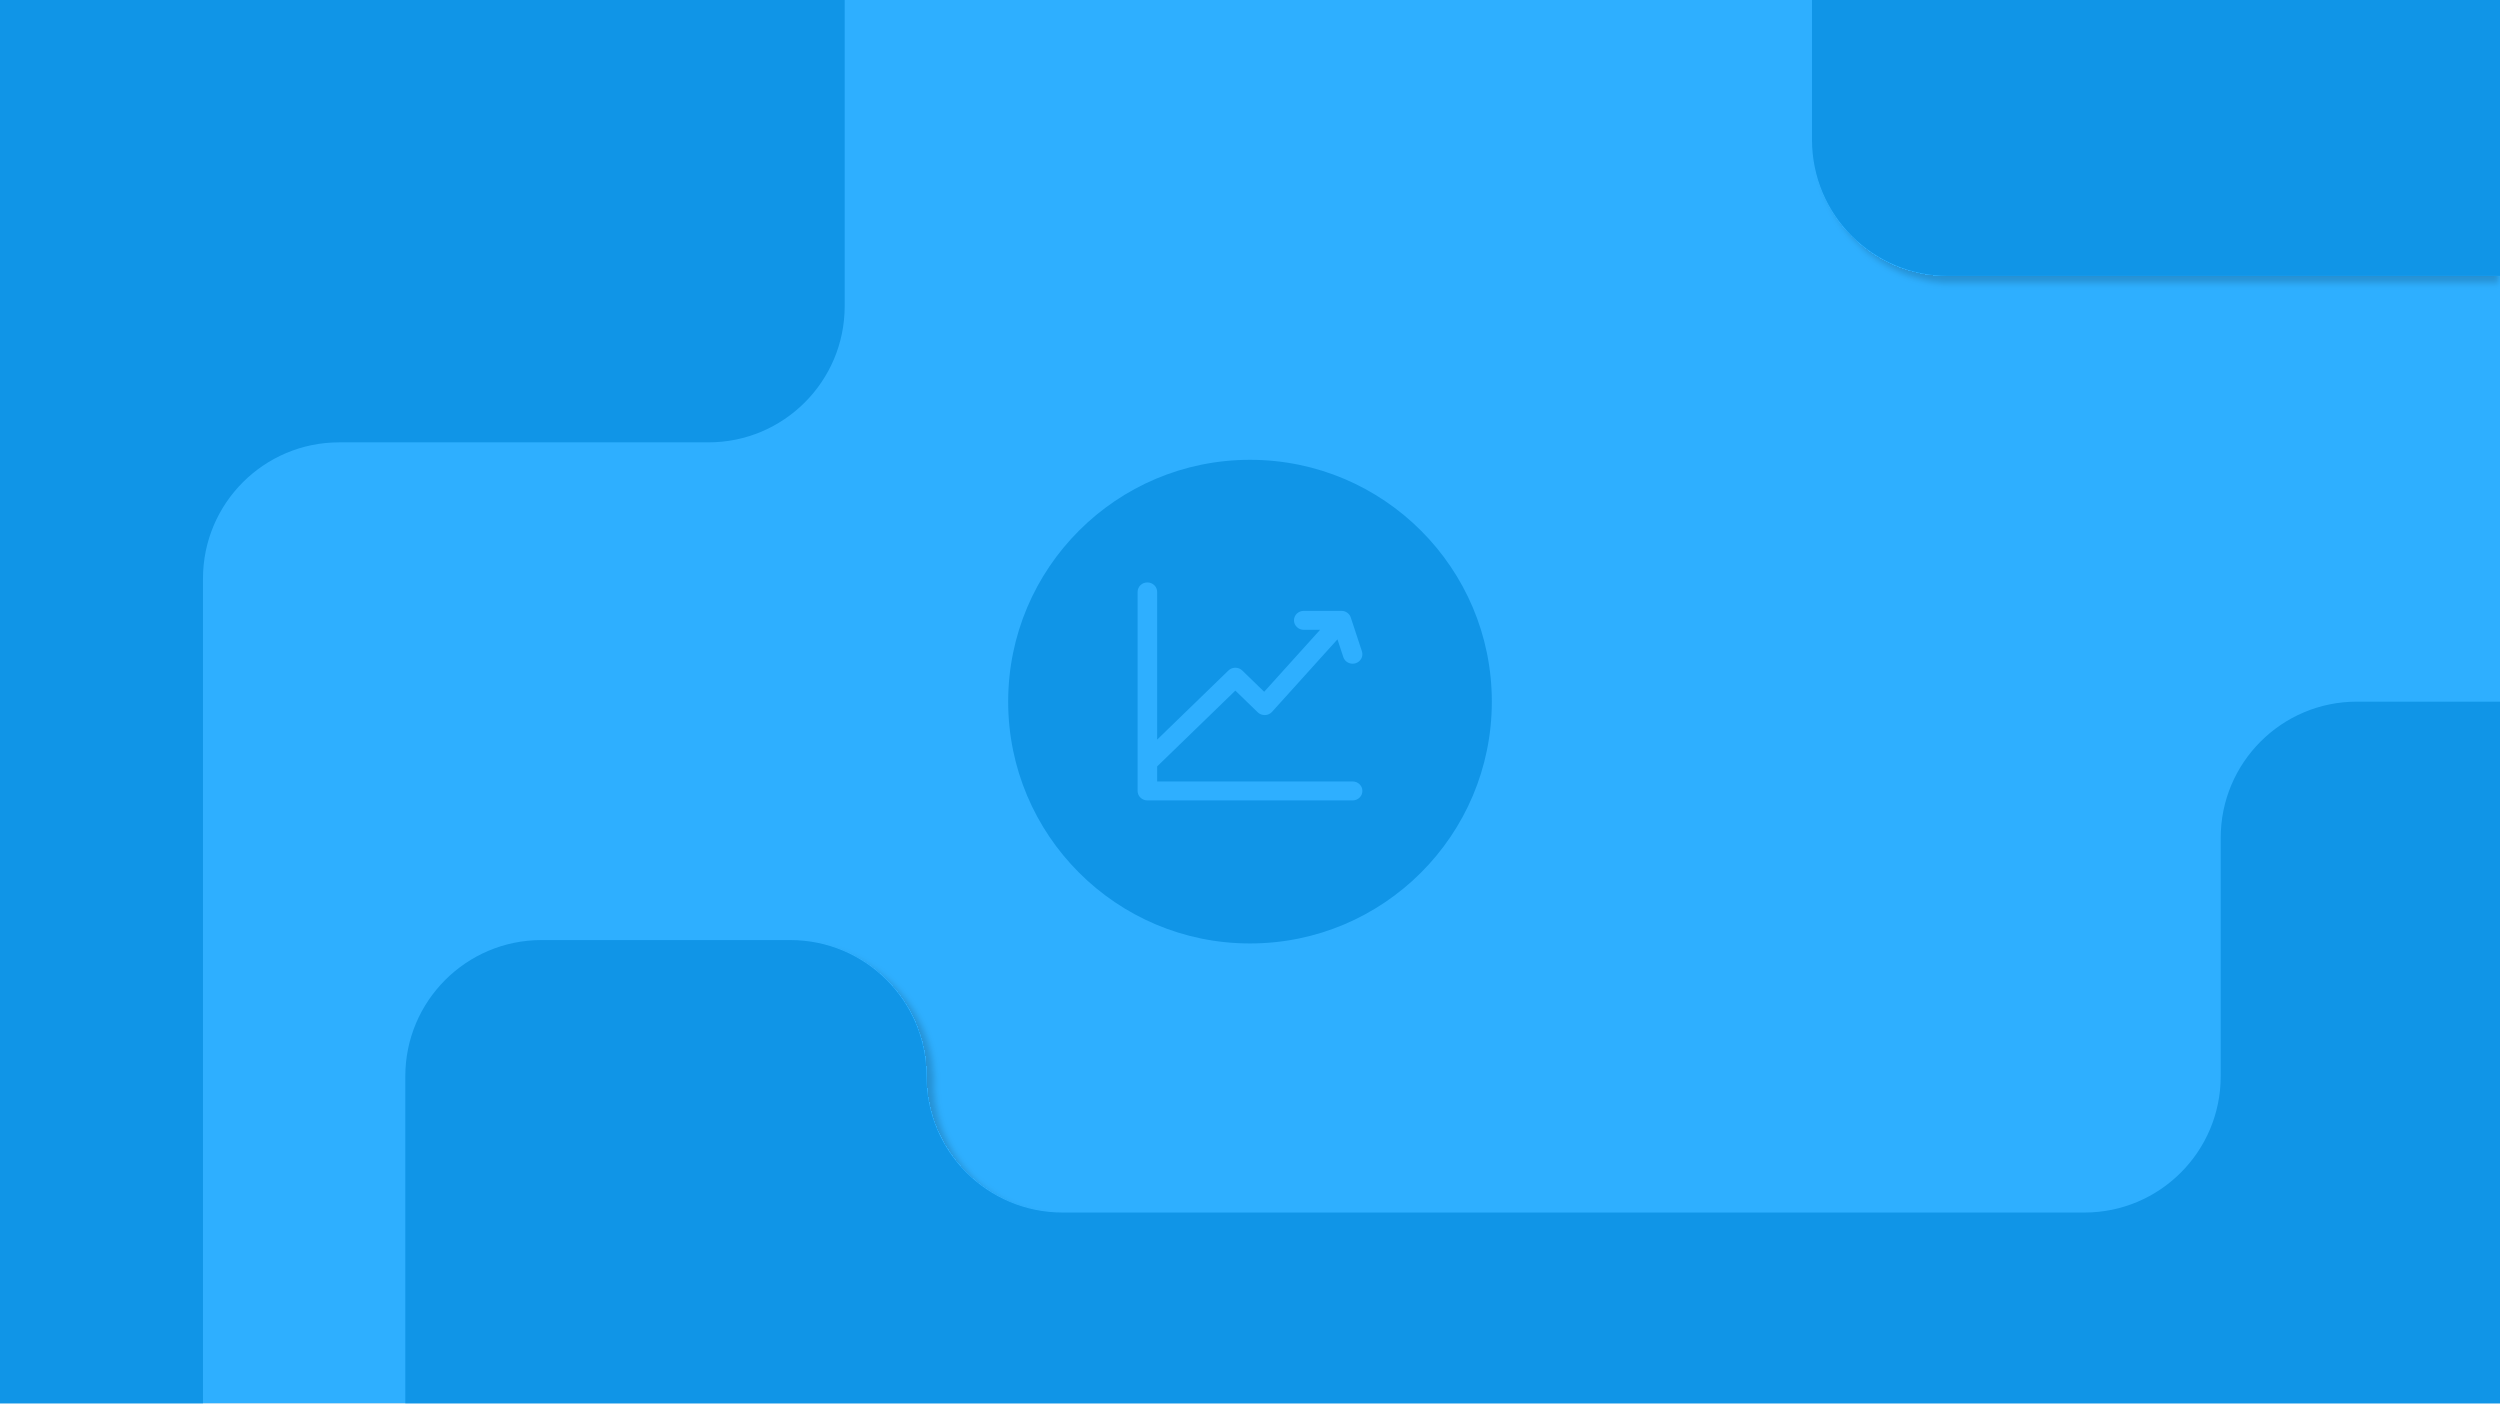
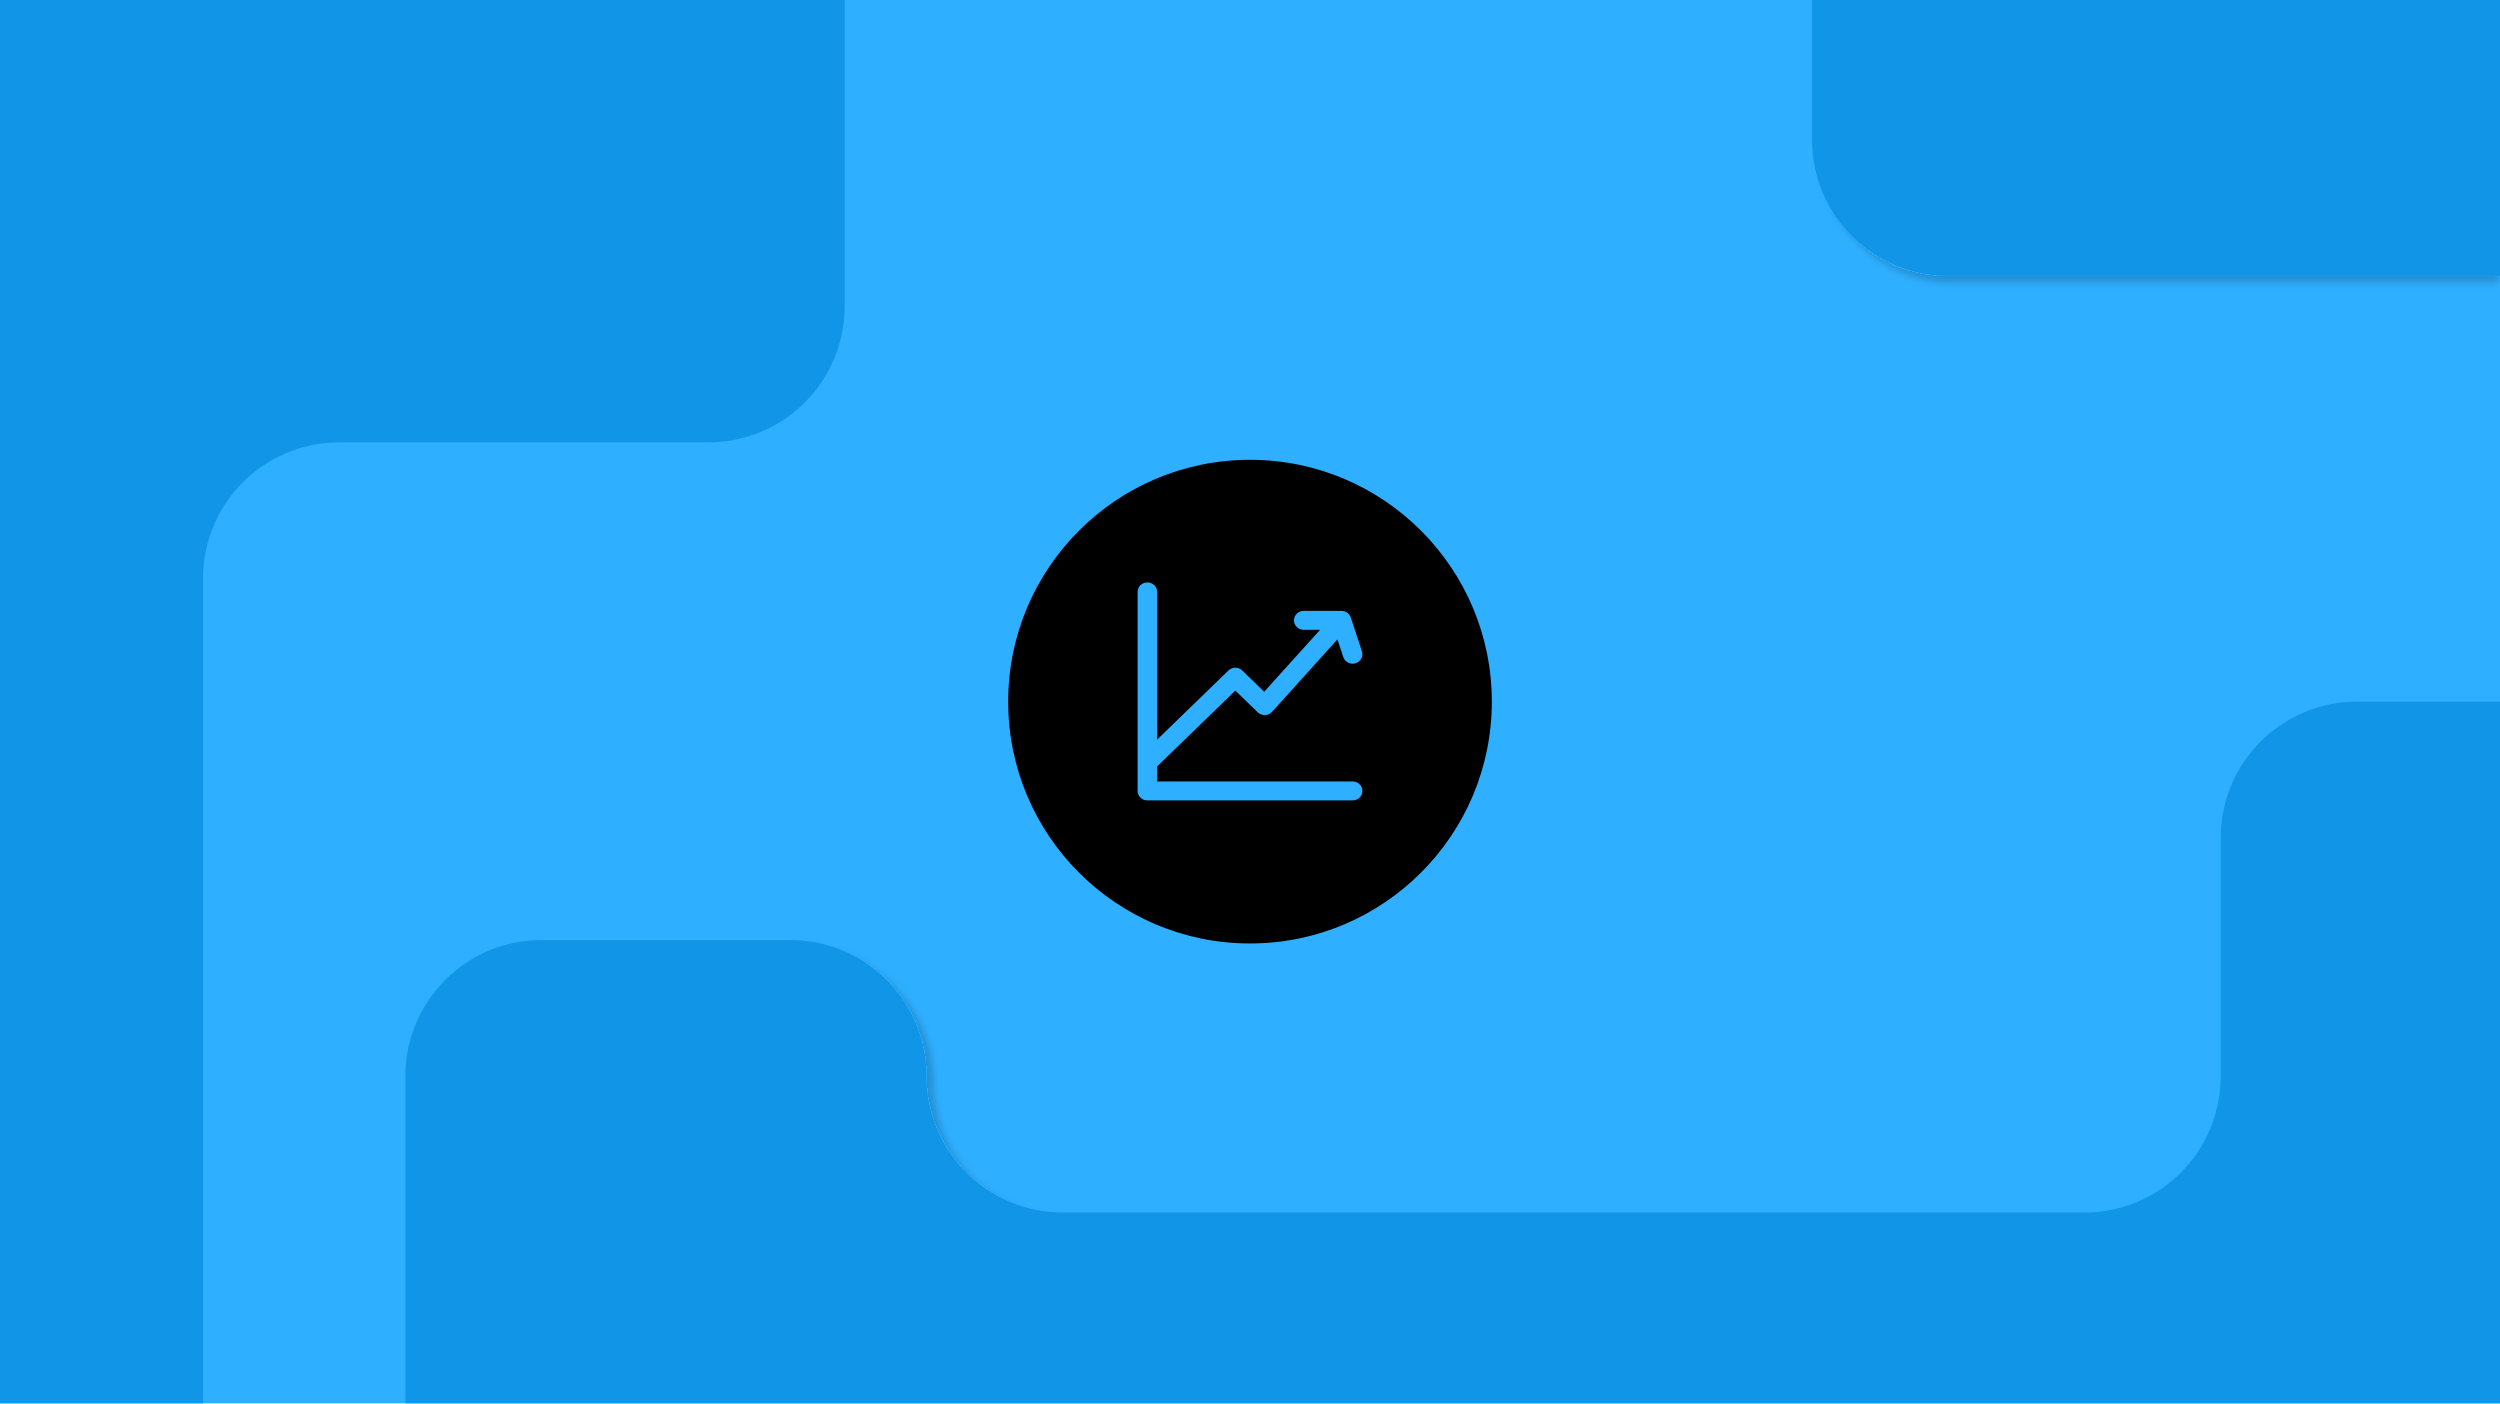
- <svg xmlns="http://www.w3.org/2000/svg" width="367" height="206" fill="none" viewBox="0 0 367 206">
+ <svg xmlns="http://www.w3.org/2000/svg" width="367" height="206" viewBox="0 0 367 206" fill="none">
  <g clip-path="url(#clip0_3660_2444)">
    <rect width="367" height="206" fill="#2EAFFF" />
    <g filter="url(#filter0_d_3660_2444)">
-       <path fill="#1095E7" d="M59.5 158V254.5H380V103H346C334.954 103 326 111.954 326 123V158C326 169.046 317.046 178 306 178L156 178C144.954 178 136 169.046 136 158C136 146.954 127.046 138 116 138H79.5C68.454 138 59.5 146.954 59.5 158Z" />
+       <path d="M59.5 158V254.5H380V103H346C334.954 103 326 111.954 326 123V158C326 169.046 317.046 178 306 178L156 178C144.954 178 136 169.046 136 158C136 146.954 127.046 138 116 138H79.5C68.454 138 59.5 146.954 59.5 158Z" fill="#1095E7" />
    </g>
-     <path fill="#1095E7" d="M29.798 84.938V228H-40V-56H104C115.046 -56 124 -47.046 124 -36V44.938C124 55.983 115.046 64.938 104 64.938H49.798C38.752 64.938 29.798 73.892 29.798 84.938Z" />
-     <circle cx="183.5" cy="103" r="35.5" fill="#1095E7" />
-     <path fill="#2EAFFF" d="M200 116.109C200 116.877 199.358 117.5 198.565 117.5H168.435C167.642 117.5 167 116.877 167 116.109V86.891C167 86.123 167.642 85.5 168.435 85.5C169.228 85.5 169.87 86.123 169.87 86.891V108.576L180.333 98.429C180.894 97.886 181.802 97.886 182.362 98.429L185.582 101.551L193.788 92.456H191.391C190.598 92.456 189.956 91.833 189.956 91.065C189.956 90.297 190.598 89.674 191.391 89.674H196.926C197.549 89.674 198.103 90.065 198.292 90.642L199.931 95.617C200.173 96.348 199.756 97.132 199.002 97.365C198.856 97.41 198.709 97.432 198.565 97.432C197.957 97.432 197.394 97.055 197.199 96.463L196.339 93.857L186.732 104.503C186.47 104.793 186.096 104.964 185.7 104.977C185.291 104.98 184.916 104.842 184.638 104.57L181.348 101.38L169.87 112.511V114.717H198.565C199.358 114.717 200 115.34 200 116.109Z" />
+     <path d="M29.798 84.938V228H-40V-56H104C115.046 -56 124 -47.046 124 -36V44.938C124 55.983 115.046 64.938 104 64.938H49.798C38.752 64.938 29.798 73.892 29.798 84.938Z" fill="#1095E7" />
+     <circle cx="183.5" cy="103" r="35.5" fill="black" />
+     <path d="M200 116.109C200 116.877 199.358 117.5 198.565 117.5H168.435C167.642 117.5 167 116.877 167 116.109V86.891C167 86.123 167.642 85.5 168.435 85.5C169.228 85.5 169.87 86.123 169.87 86.891V108.576L180.333 98.429C180.894 97.886 181.802 97.886 182.362 98.429L185.582 101.551L193.788 92.456H191.391C190.598 92.456 189.956 91.833 189.956 91.065C189.956 90.297 190.598 89.674 191.391 89.674H196.926C197.549 89.674 198.103 90.065 198.292 90.642L199.931 95.617C200.173 96.348 199.756 97.132 199.002 97.365C198.856 97.41 198.709 97.432 198.565 97.432C197.957 97.432 197.394 97.055 197.199 96.463L196.339 93.857L186.732 104.503C186.47 104.793 186.096 104.964 185.7 104.977C185.291 104.98 184.916 104.842 184.638 104.57L181.348 101.38L169.87 112.511V114.717H198.565C199.358 114.717 200 115.34 200 116.109Z" fill="#2EAFFF" />
    <g filter="url(#filter1_d_3660_2444)">
-       <path fill="#1095E7" d="M266 20.5V-12H493V101.5H409C397.954 101.5 389 92.546 389 81.5V60.5C389 49.454 380.046 40.5 369 40.5H286C274.954 40.5 266 31.546 266 20.5Z" />
+       <path d="M266 20.5V-12H493V101.5H409C397.954 101.5 389 92.546 389 81.5V60.5C389 49.454 380.046 40.5 369 40.5H286C274.954 40.5 266 31.546 266 20.5Z" fill="#1095E7" />
    </g>
  </g>
  <defs>
-     <filter id="filter0_d_3660_2444" width="322.5" height="153.5" x="59.5" y="103" color-interpolation-filters="sRGB" filterUnits="userSpaceOnUse">
+     <filter id="filter0_d_3660_2444" x="59.5" y="103" width="322.5" height="153.5" filterUnits="userSpaceOnUse" color-interpolation-filters="sRGB">
      <feFlood flood-opacity="0" result="BackgroundImageFix" />
-       <feColorMatrix in="SourceAlpha" result="hardAlpha" type="matrix" values="0 0 0 0 0 0 0 0 0 0 0 0 0 0 0 0 0 0 127 0" />
+       <feColorMatrix in="SourceAlpha" type="matrix" values="0 0 0 0 0 0 0 0 0 0 0 0 0 0 0 0 0 0 127 0" result="hardAlpha" />
      <feOffset dx="1" dy="1" />
-       <feGaussianBlur stdDeviation=".5" />
+       <feGaussianBlur stdDeviation="0.5" />
      <feComposite in2="hardAlpha" operator="out" />
      <feColorMatrix type="matrix" values="0 0 0 0 0 0 0 0 0 0 0 0 0 0 0 0 0 0 0.17 0" />
-       <feBlend in2="BackgroundImageFix" mode="normal" result="effect1_dropShadow_3660_2444" />
-       <feBlend in="SourceGraphic" in2="effect1_dropShadow_3660_2444" mode="normal" result="shape" />
+       <feBlend mode="normal" in2="BackgroundImageFix" result="effect1_dropShadow_3660_2444" />
+       <feBlend mode="normal" in="SourceGraphic" in2="effect1_dropShadow_3660_2444" result="shape" />
    </filter>
-     <filter id="filter1_d_3660_2444" width="229" height="115.5" x="266" y="-12" color-interpolation-filters="sRGB" filterUnits="userSpaceOnUse">
+     <filter id="filter1_d_3660_2444" x="266" y="-12" width="229" height="115.5" filterUnits="userSpaceOnUse" color-interpolation-filters="sRGB">
      <feFlood flood-opacity="0" result="BackgroundImageFix" />
-       <feColorMatrix in="SourceAlpha" result="hardAlpha" type="matrix" values="0 0 0 0 0 0 0 0 0 0 0 0 0 0 0 0 0 0 127 0" />
+       <feColorMatrix in="SourceAlpha" type="matrix" values="0 0 0 0 0 0 0 0 0 0 0 0 0 0 0 0 0 0 127 0" result="hardAlpha" />
      <feOffset dx="1" dy="1" />
-       <feGaussianBlur stdDeviation=".5" />
+       <feGaussianBlur stdDeviation="0.5" />
      <feComposite in2="hardAlpha" operator="out" />
      <feColorMatrix type="matrix" values="0 0 0 0 0 0 0 0 0 0 0 0 0 0 0 0 0 0 0.17 0" />
-       <feBlend in2="BackgroundImageFix" mode="normal" result="effect1_dropShadow_3660_2444" />
-       <feBlend in="SourceGraphic" in2="effect1_dropShadow_3660_2444" mode="normal" result="shape" />
+       <feBlend mode="normal" in2="BackgroundImageFix" result="effect1_dropShadow_3660_2444" />
+       <feBlend mode="normal" in="SourceGraphic" in2="effect1_dropShadow_3660_2444" result="shape" />
    </filter>
    <clipPath id="clip0_3660_2444">
-       <rect width="367" height="206" fill="#fff" />
+       <rect width="367" height="206" fill="white" />
    </clipPath>
  </defs>
</svg>
